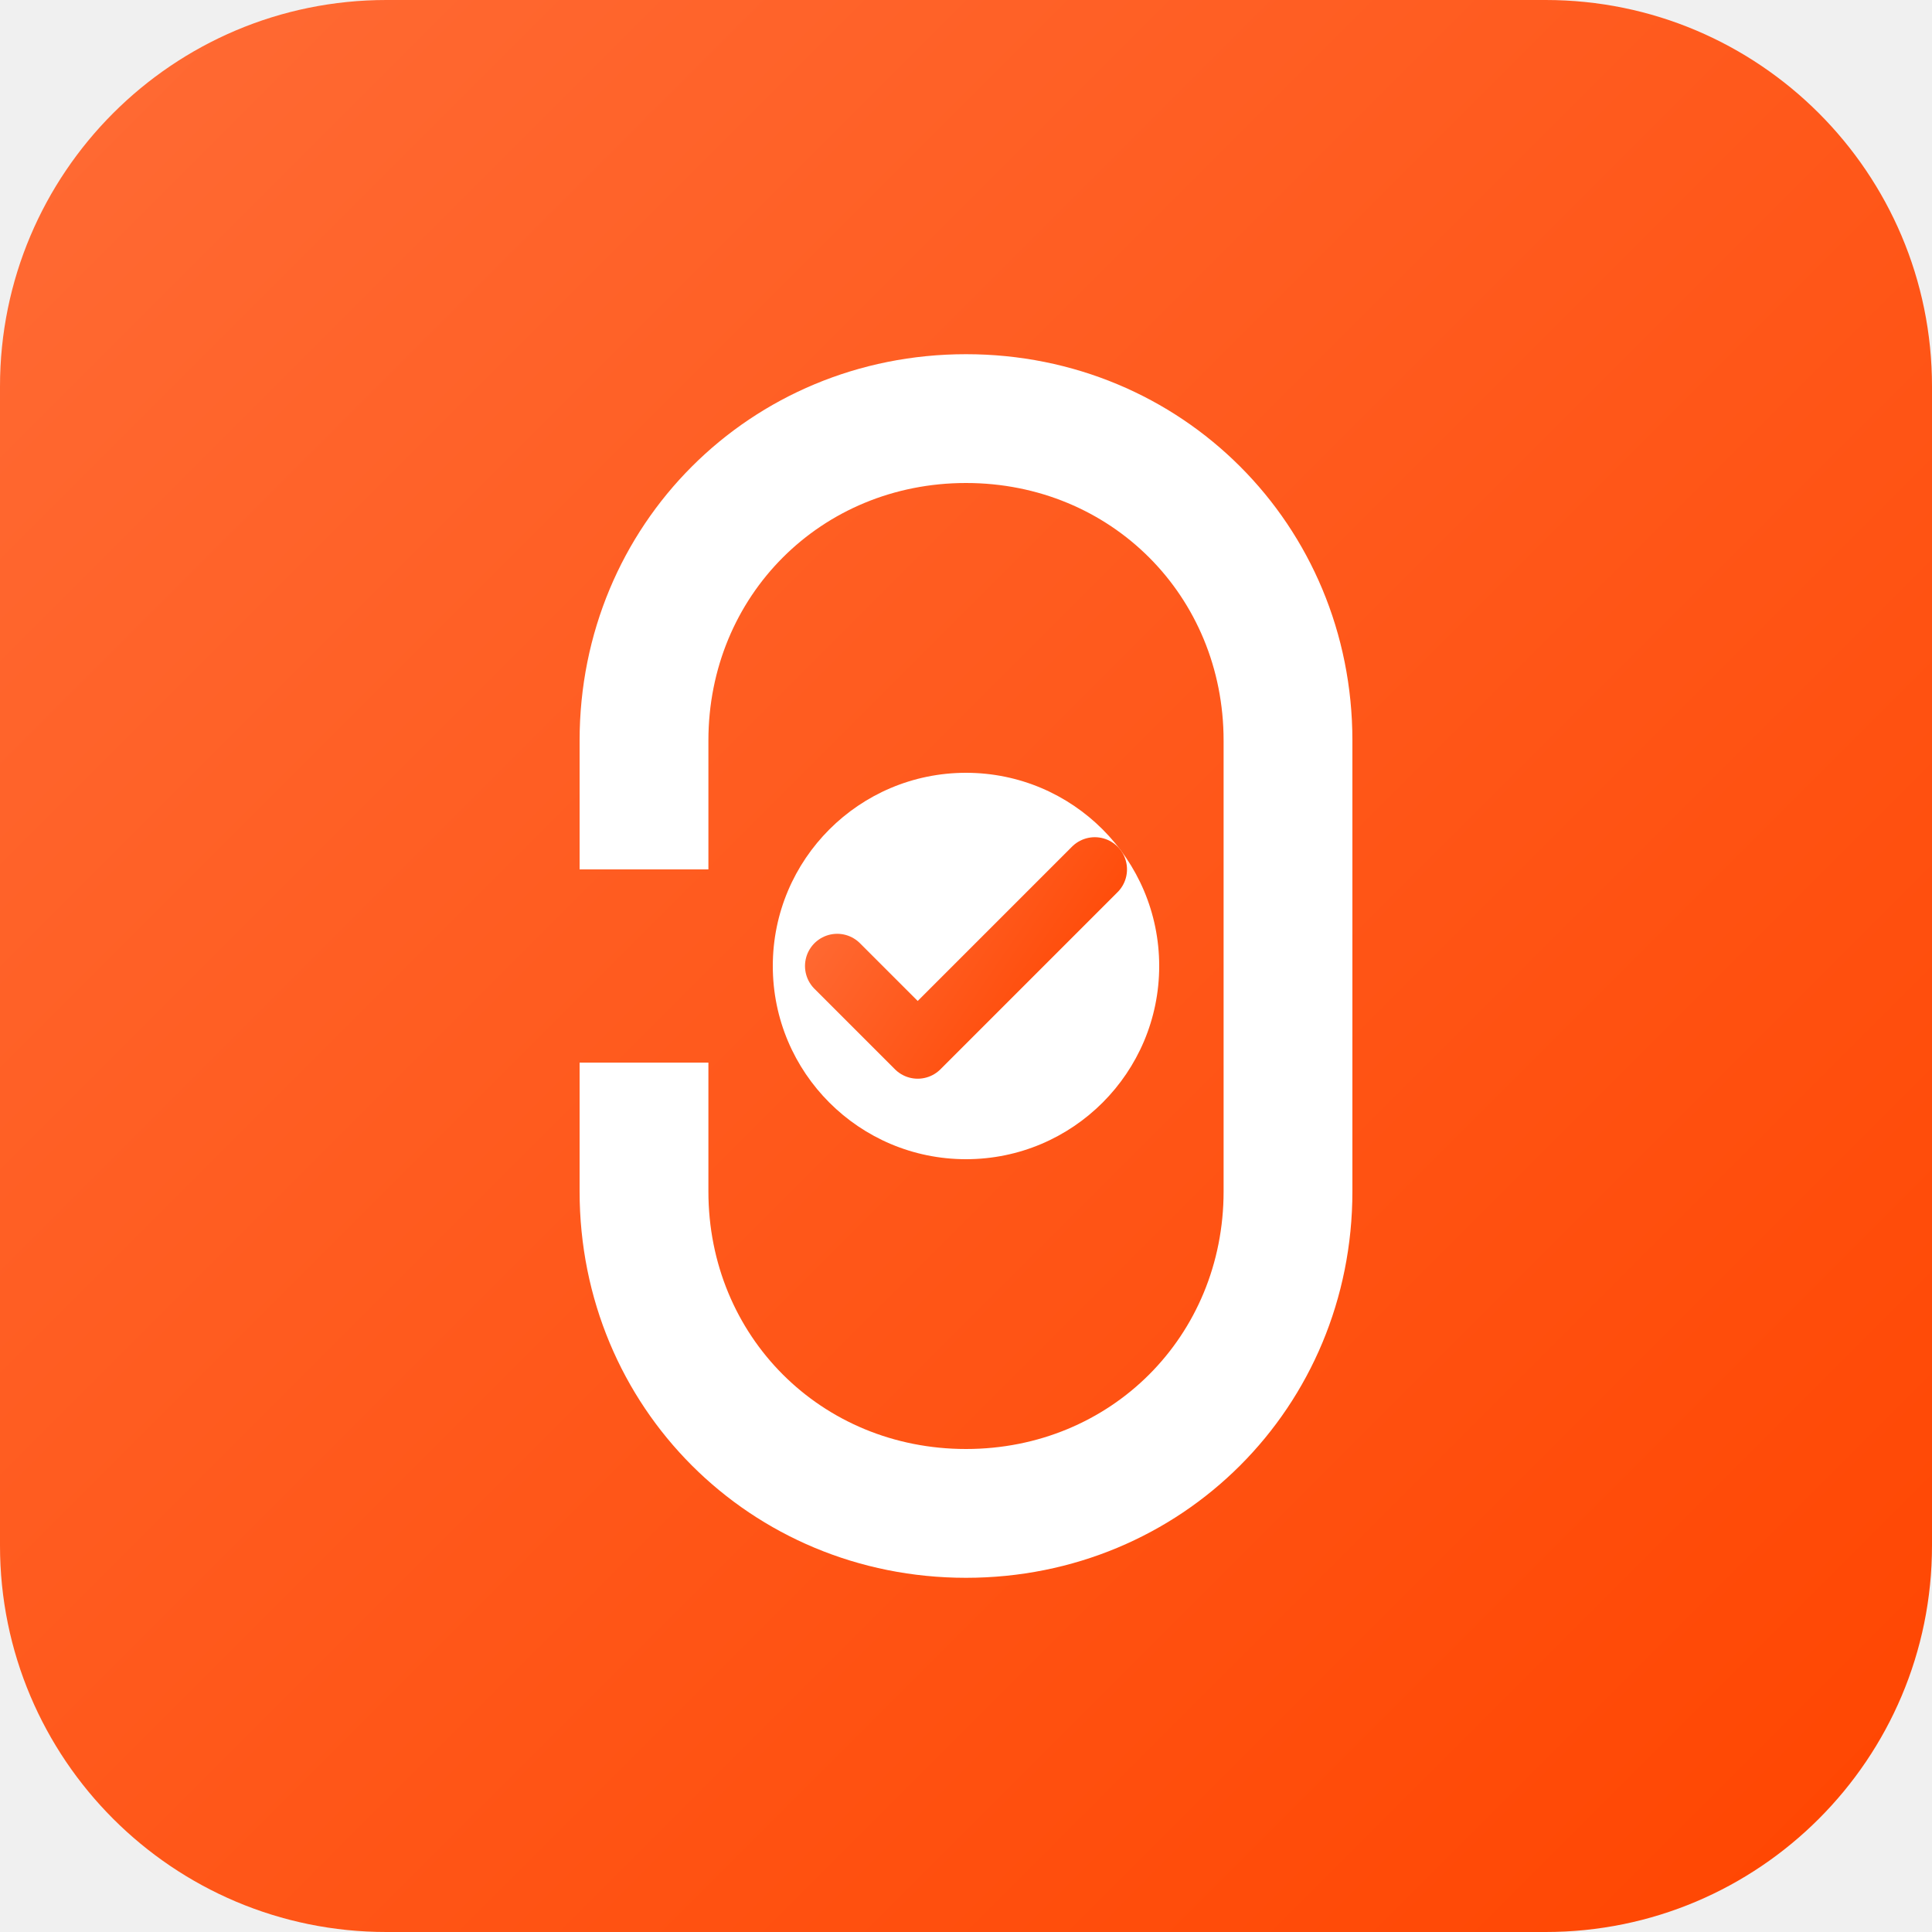
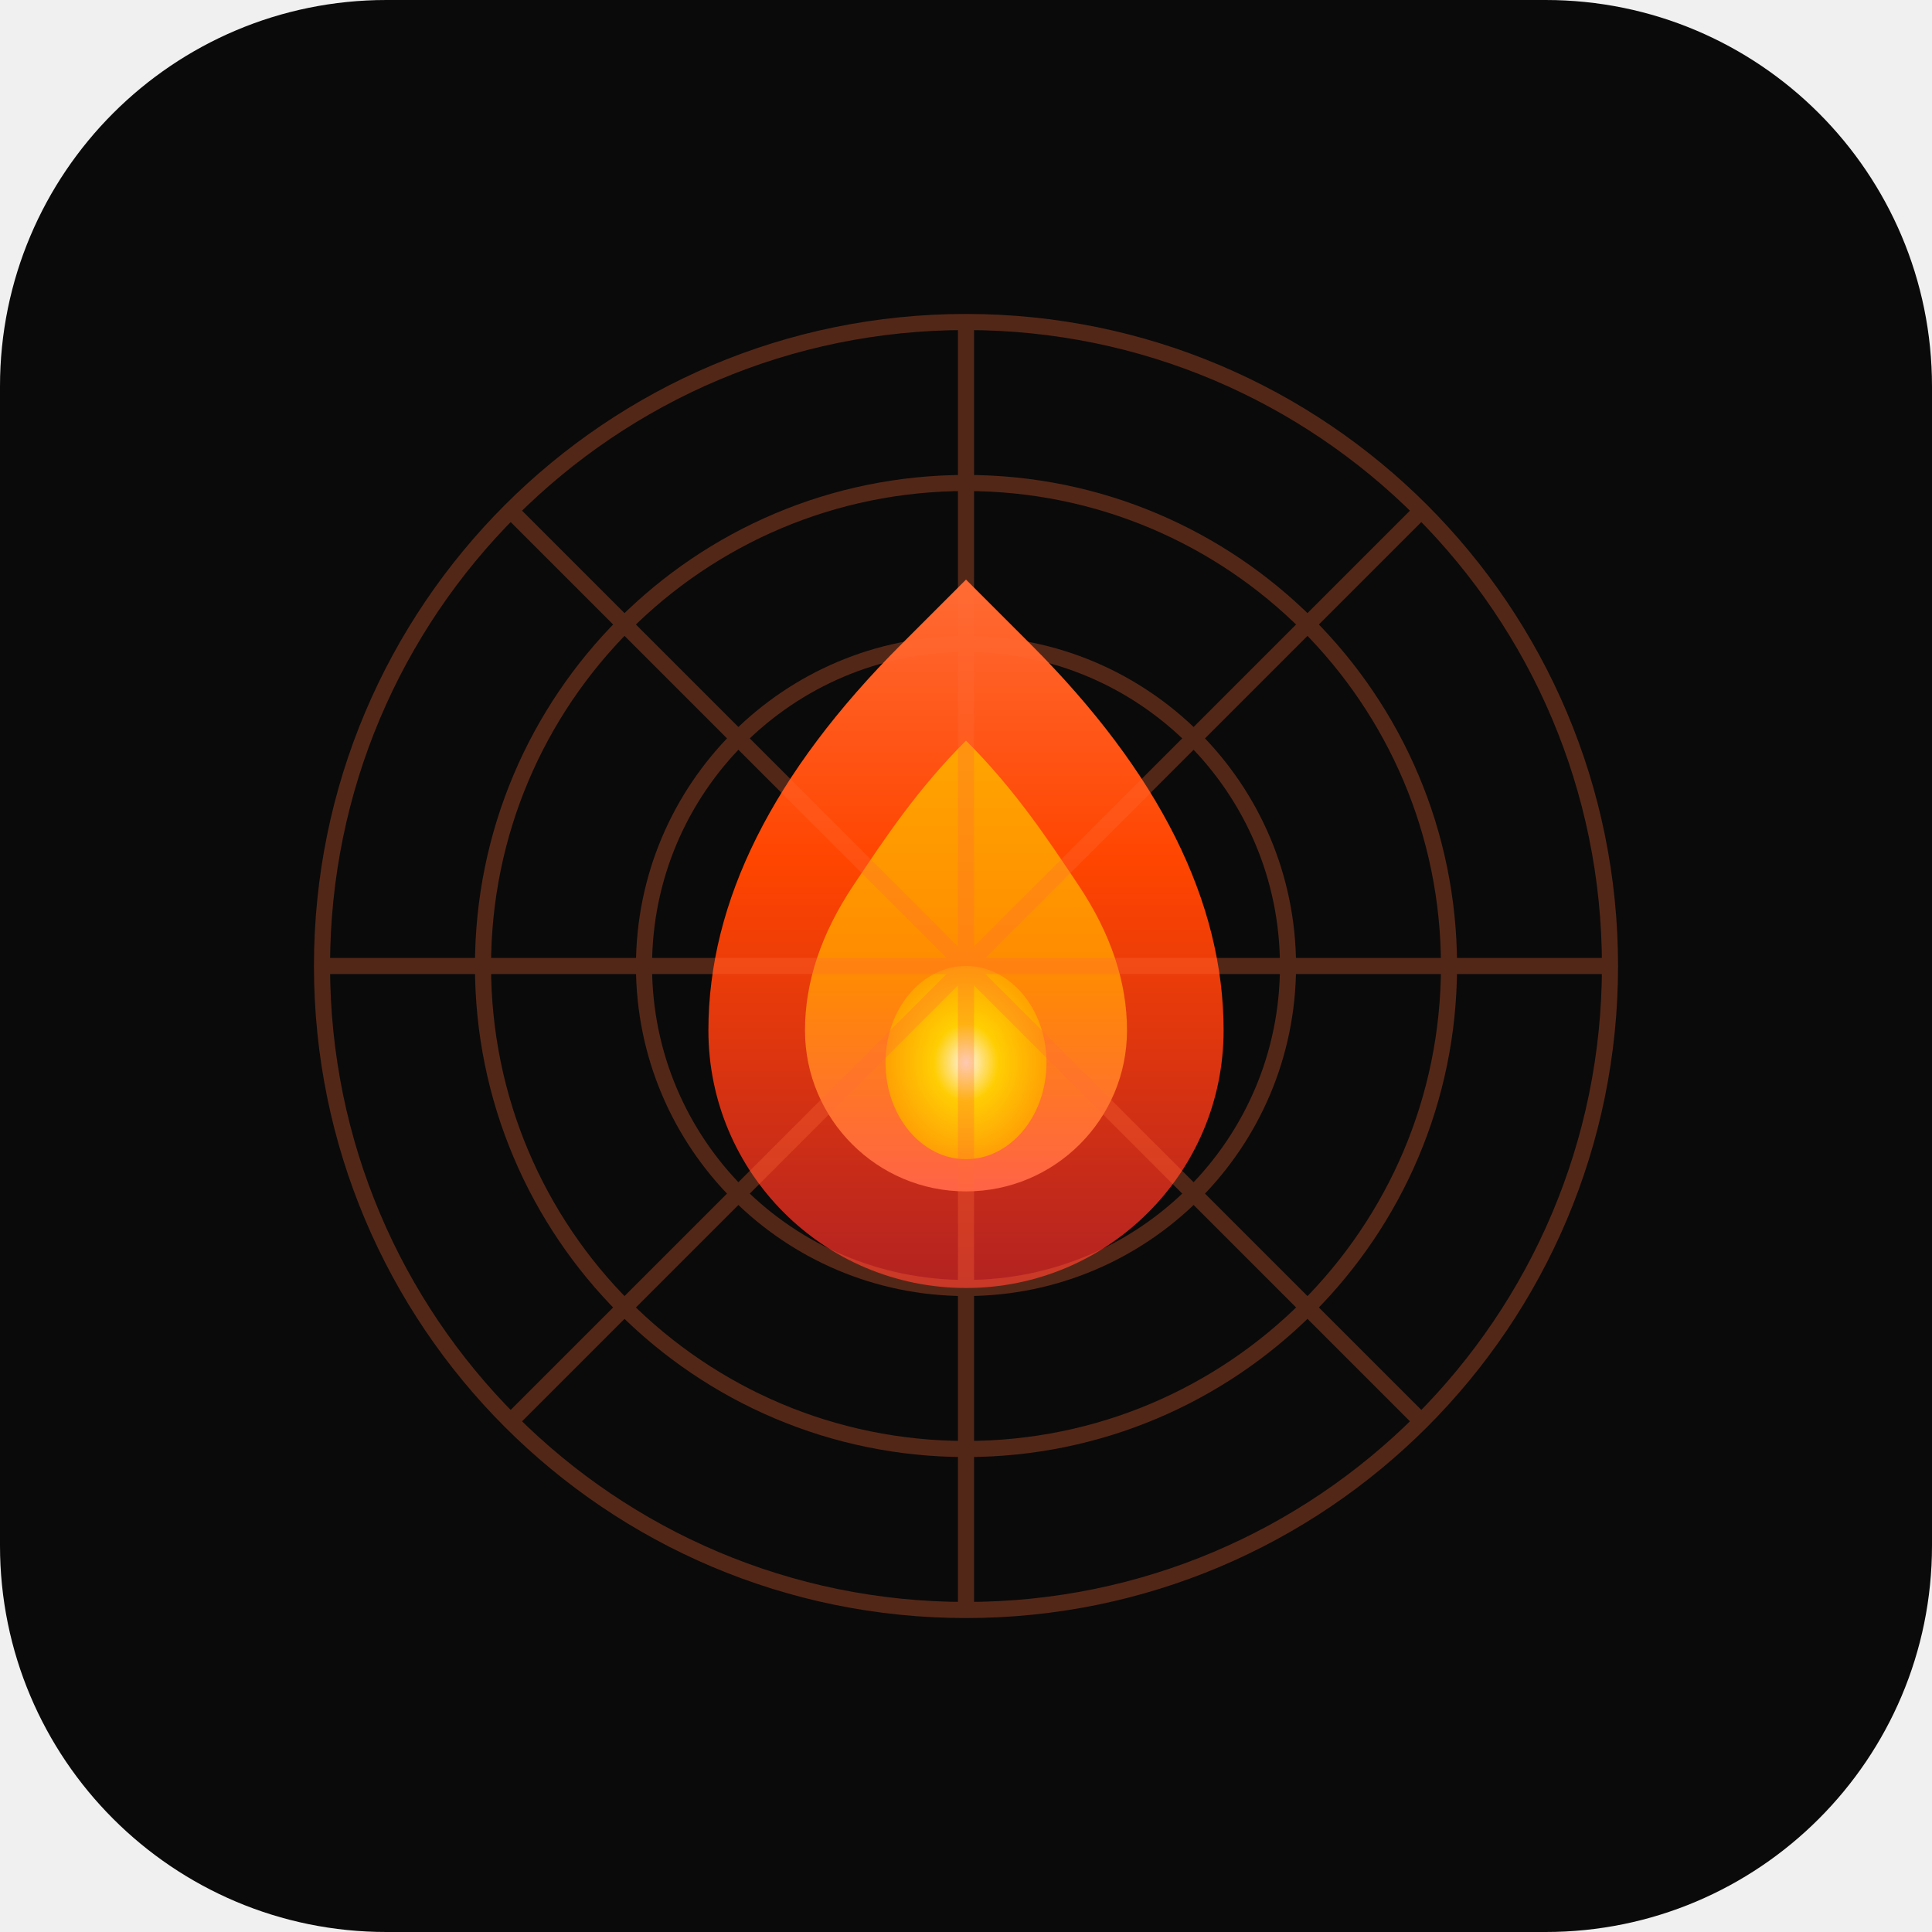
<svg xmlns="http://www.w3.org/2000/svg" width="60" height="60" viewBox="0 0 60 60" fill="none">
-   <rect width="60" height="60" rx="12" fill="url(#paint0_linear)" />
-   <path d="M30 15C25.5 15 22 18.5 22 23V27H18V23C18 16.3 23.3 11 30 11C36.7 11 42 16.3 42 23V37C42 43.7 36.7 49 30 49C23.3 49 18 43.7 18 37V33H22V37C22 41.5 25.5 45 30 45C34.5 45 38 41.5 38 37V23C38 18.5 34.5 15 30 15Z" fill="white" />
-   <circle cx="30" cy="30" r="6" fill="white" />
-   <path d="M26 30L28.5 32.5L34 27" stroke="url(#paint1_linear)" stroke-width="2" stroke-linecap="round" stroke-linejoin="round" />
+   <rect width="60" height="60" rx="12" fill="#0A0A0A" />
+   <g transform="translate(30, 32)">
+     <path d="M0 8C4.418 8 8 4.418 8 0C8 -2 7.5 -4 6.5 -6C5.5 -8 4 -10 2 -12C1 -13 0 -14 0 -14S-1 -13 -2 -12C-4 -10 -5.5 -8 -6.5 -6C-7.5 -4 -8 -2 -8 0C-8 4.418 -4.418 8 0 8Z" fill="url(#flame-gradient)" />
+     <path d="M0 5C2.761 5 5 2.761 5 0C5 -1.5 4.5 -3 3.5 -4.5C2.5 -6 1.5 -7.5 0 -9C-1.5 -7.5 -2.5 -6 -3.5 -4.5C-4.5 -3 -5 -1.5 -5 0C-5 2.761 -2.761 5 0 5Z" fill="url(#inner-gradient)" />
+     <ellipse cx="0" cy="1" rx="2.5" ry="3" fill="url(#core-gradient)" opacity="0.9" />
+   </g>
+   <g opacity="0.3">
+     <circle cx="30" cy="30" r="20" stroke="#FF6B35" stroke-width="0.5" fill="none" />
+     <circle cx="30" cy="30" r="15" stroke="#FF6B35" stroke-width="0.5" fill="none" />
+     <circle cx="30" cy="30" r="10" stroke="#FF6B35" stroke-width="0.5" fill="none" />
+     <line x1="30" y1="10" x2="30" y2="50" stroke="#FF6B35" stroke-width="0.5" />
+     <line x1="10" y1="30" x2="50" y2="30" stroke="#FF6B35" stroke-width="0.5" />
+     <line x1="15.86" y1="15.86" x2="44.14" y2="44.14" stroke="#FF6B35" stroke-width="0.5" />
+     <line x1="44.14" y1="15.86" x2="15.86" y2="44.14" stroke="#FF6B35" stroke-width="0.5" />
+   </g>
  <defs>
-     <linearGradient id="paint0_linear" x1="0" y1="0" x2="60" y2="60" gradientUnits="userSpaceOnUse">
-       <stop stop-color="#FF6B35" />
-       <stop offset="1" stop-color="#FF4500" />
+     <linearGradient id="flame-gradient" x1="0%" y1="0%" x2="0%" y2="100%">
+       <stop offset="0%" style="stop-color:#FF6B35;stop-opacity:1" />
+       <stop offset="40%" style="stop-color:#FF4500;stop-opacity:1" />
+       <stop offset="100%" style="stop-color:#B22222;stop-opacity:1" />
    </linearGradient>
-     <linearGradient id="paint1_linear" x1="26" y1="27" x2="34" y2="32.5" gradientUnits="userSpaceOnUse">
-       <stop stop-color="#FF6B35" />
-       <stop offset="1" stop-color="#FF4500" />
+     <linearGradient id="inner-gradient" x1="0%" y1="0%" x2="0%" y2="100%">
+       <stop offset="0%" style="stop-color:#FFA500;stop-opacity:1" />
+       <stop offset="50%" style="stop-color:#FF8C00;stop-opacity:1" />
+       <stop offset="100%" style="stop-color:#FF6347;stop-opacity:1" />
    </linearGradient>
+     <radialGradient id="core-gradient">
+       <stop offset="0%" style="stop-color:#FFFFFF;stop-opacity:1" />
+       <stop offset="40%" style="stop-color:#FFD700;stop-opacity:1" />
+       <stop offset="100%" style="stop-color:#FFA500;stop-opacity:1" />
+     </radialGradient>
  </defs>
</svg>
